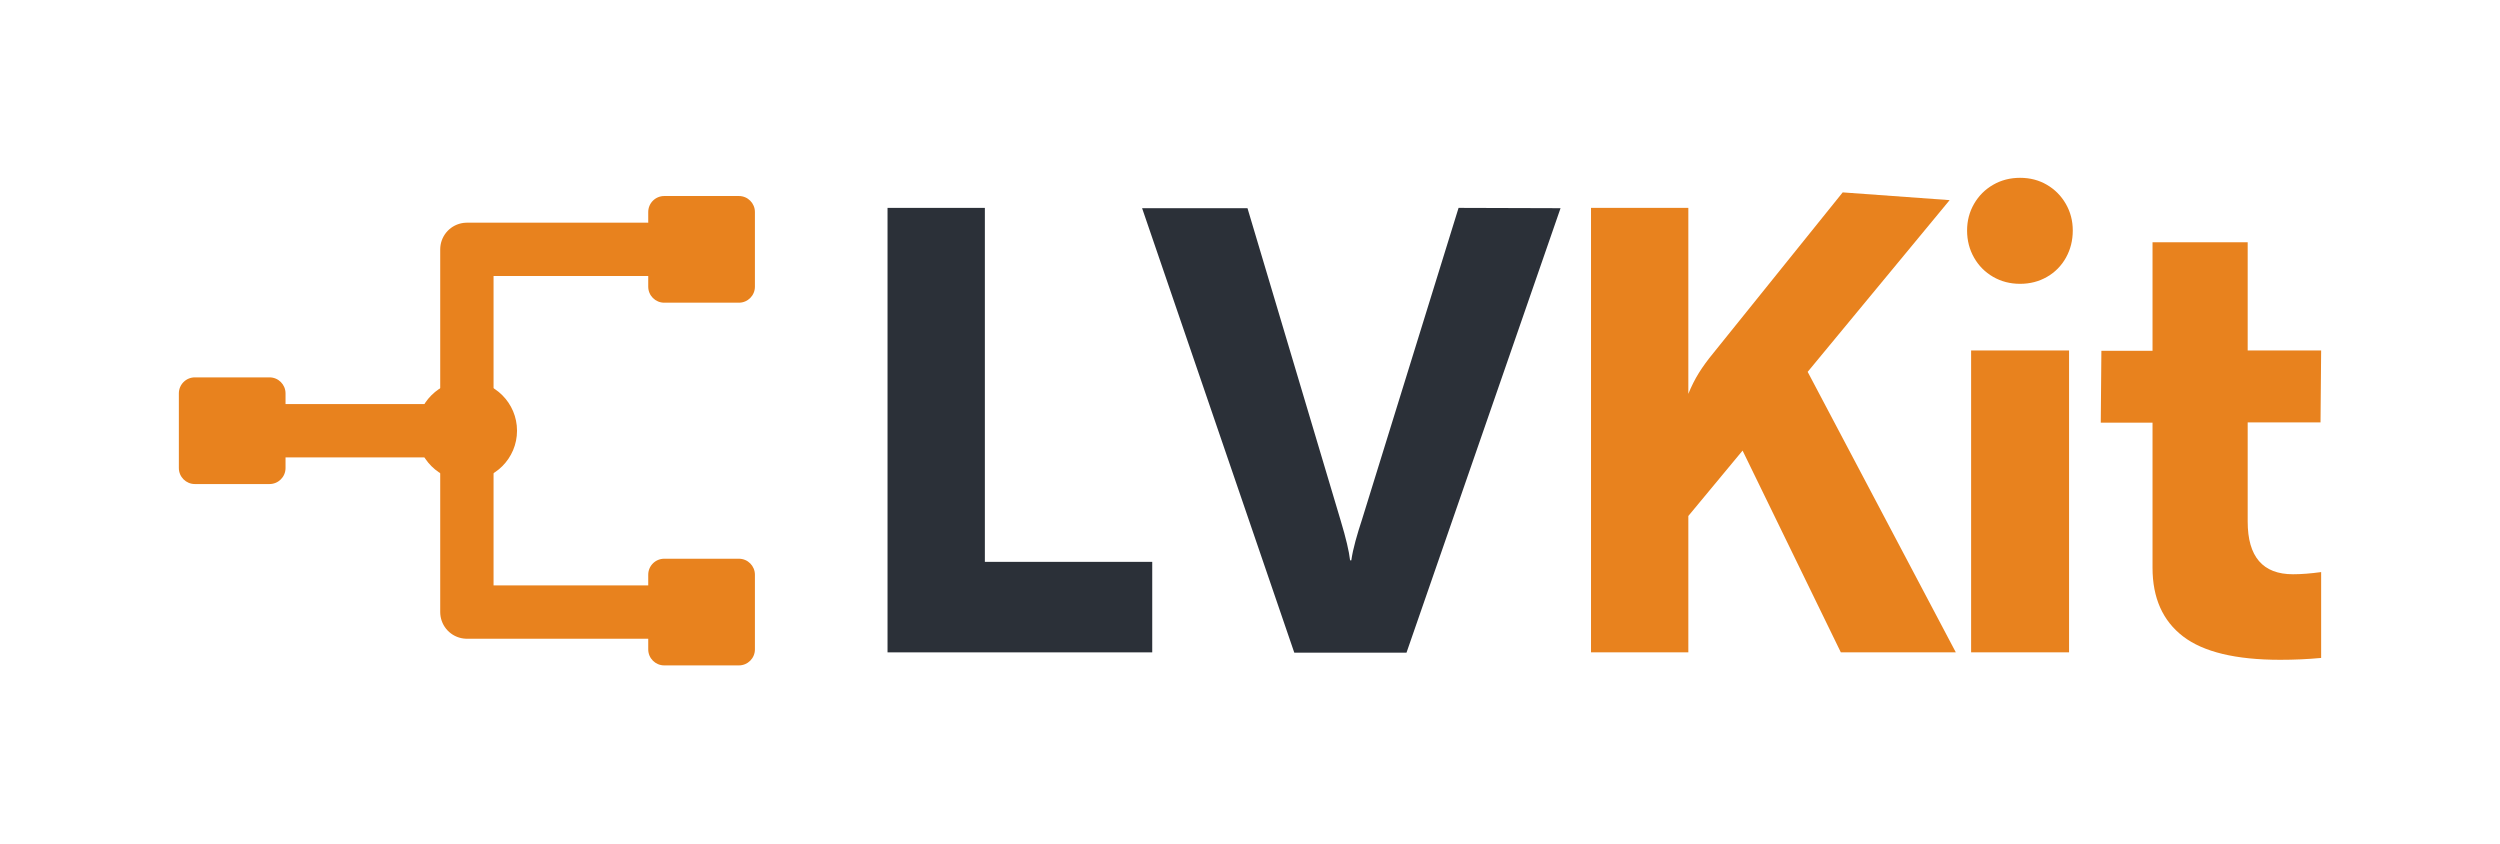
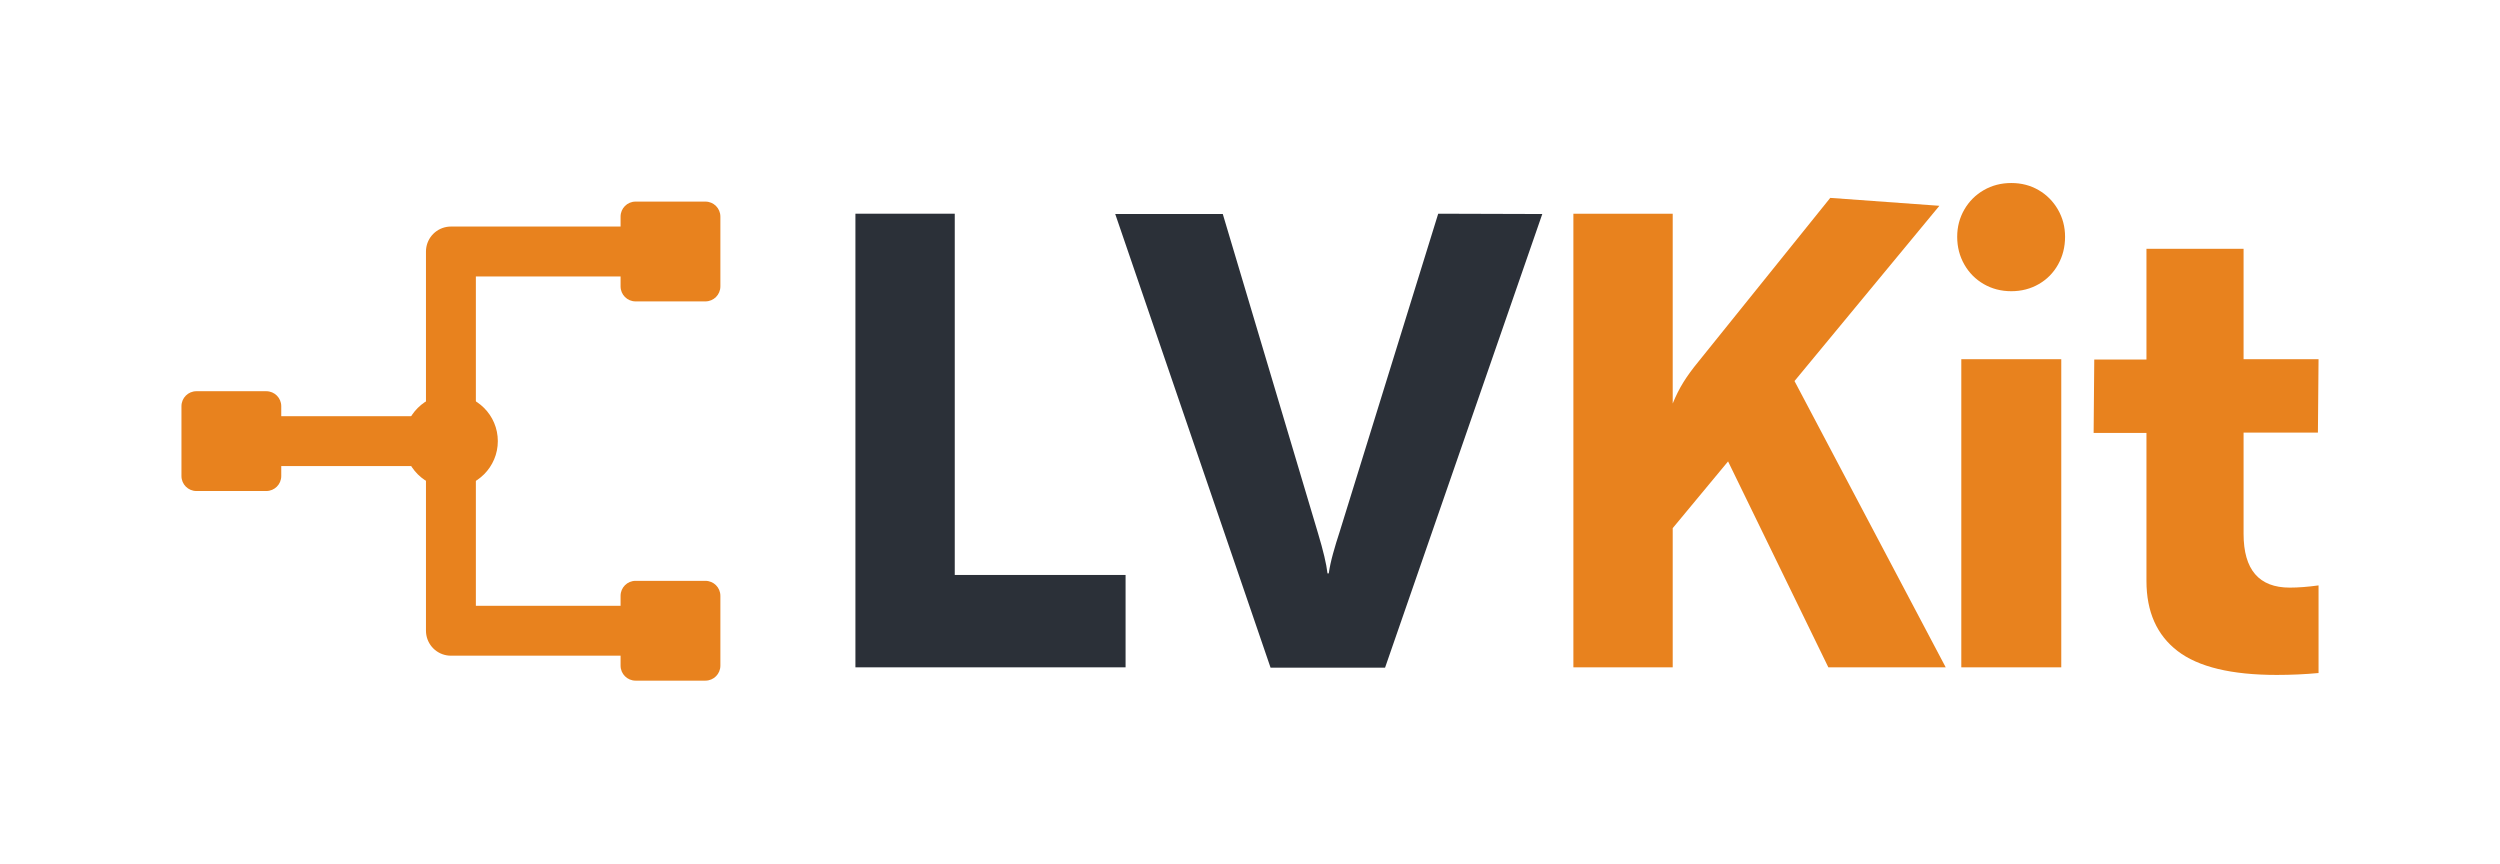
- <svg xmlns="http://www.w3.org/2000/svg" viewBox="-6.40 -2.03 168.59 56.91" width="169" height="57" role="img" aria-label="LVkit">
-   <g transform="translate(2,4) scale(0.72)">
-     <path d="M15 32 H32 M32 32 V15 H49 M32 32 V49 H49" fill="none" stroke="#e8821e" stroke-width="5" stroke-linecap="round" stroke-linejoin="round" />
+ <svg xmlns="http://www.w3.org/2000/svg" viewBox="-6.40 -2.03 165.33 56.91" width="165" height="57" role="img" aria-label="LVKit">
+   <g transform="translate(2.300,5.920) scale(0.66)">
+     <path d="M15 32 H32 M32 32 V13 H49 M32 32 V51 H49" fill="none" stroke="#e8821e" stroke-width="5" stroke-linecap="round" stroke-linejoin="round" />
    <rect x="5" y="27" width="10" height="10" rx="1.5" fill="#e8821e" />
-     <rect x="49" y="10" width="10" height="10" rx="1.5" fill="#e8821e" />
-     <rect x="49" y="44" width="10" height="10" rx="1.5" fill="#e8821e" />
+     <rect x="49" y="8" width="10" height="10" rx="1.5" fill="#e8821e" />
+     <rect x="49" y="46" width="10" height="10" rx="1.5" fill="#e8821e" />
    <circle cx="32" cy="32" r="4.7" fill="#e8821e" />
  </g>
-   <g transform="translate(50.0,42.0) scale(0.02092,-0.02092)">
+   <g transform="translate(46.74,42.0) scale(0.02092,-0.02092)">
    <g fill="#2b3038">
      <path d="M164 1434H478V292H1018V0H164Z" transform="translate(0.0,0)" />
      <path d="M10 1433H350L651 424Q676 341 681 297H685Q689 325 698.5 359.5Q708 394 719 427L1031 1434L1360 1433L863 -1H501Z" transform="translate(975.3,0)" />
    </g>
    <g fill="#e8821e">
      <path d="M653 651 478 440V0H164V1434H478V834Q493 871 512.0 901.5Q531 932 559 966L976 1484L1321 1459L863 905L1341 0H970Z" transform="translate(2269.6,0)" />
      <path d="M120 1361Q120 1408 142.5 1447.0Q165 1486 204.0 1508.5Q243 1531 291 1531Q339 1531 377.5 1508.5Q416 1486 438.5 1447.0Q461 1408 461 1361Q461 1313 439.0 1273.5Q417 1234 378.0 1211.5Q339 1189 291 1189Q243 1189 204.0 1211.5Q165 1234 142.5 1273.5Q120 1313 120 1361ZM133 974H449V0H133Z" transform="translate(3526.9,0)" />
      <path d="M661 252Q701 252 752 259V-18Q688 -24 620 -24Q405 -24 306.5 51.5Q208 127 208 273V741H41L43 973H208V1323H515V974H752L750 742H515V422Q515 252 661 252Z" transform="translate(4037.2,0)" />
    </g>
  </g>
</svg>
